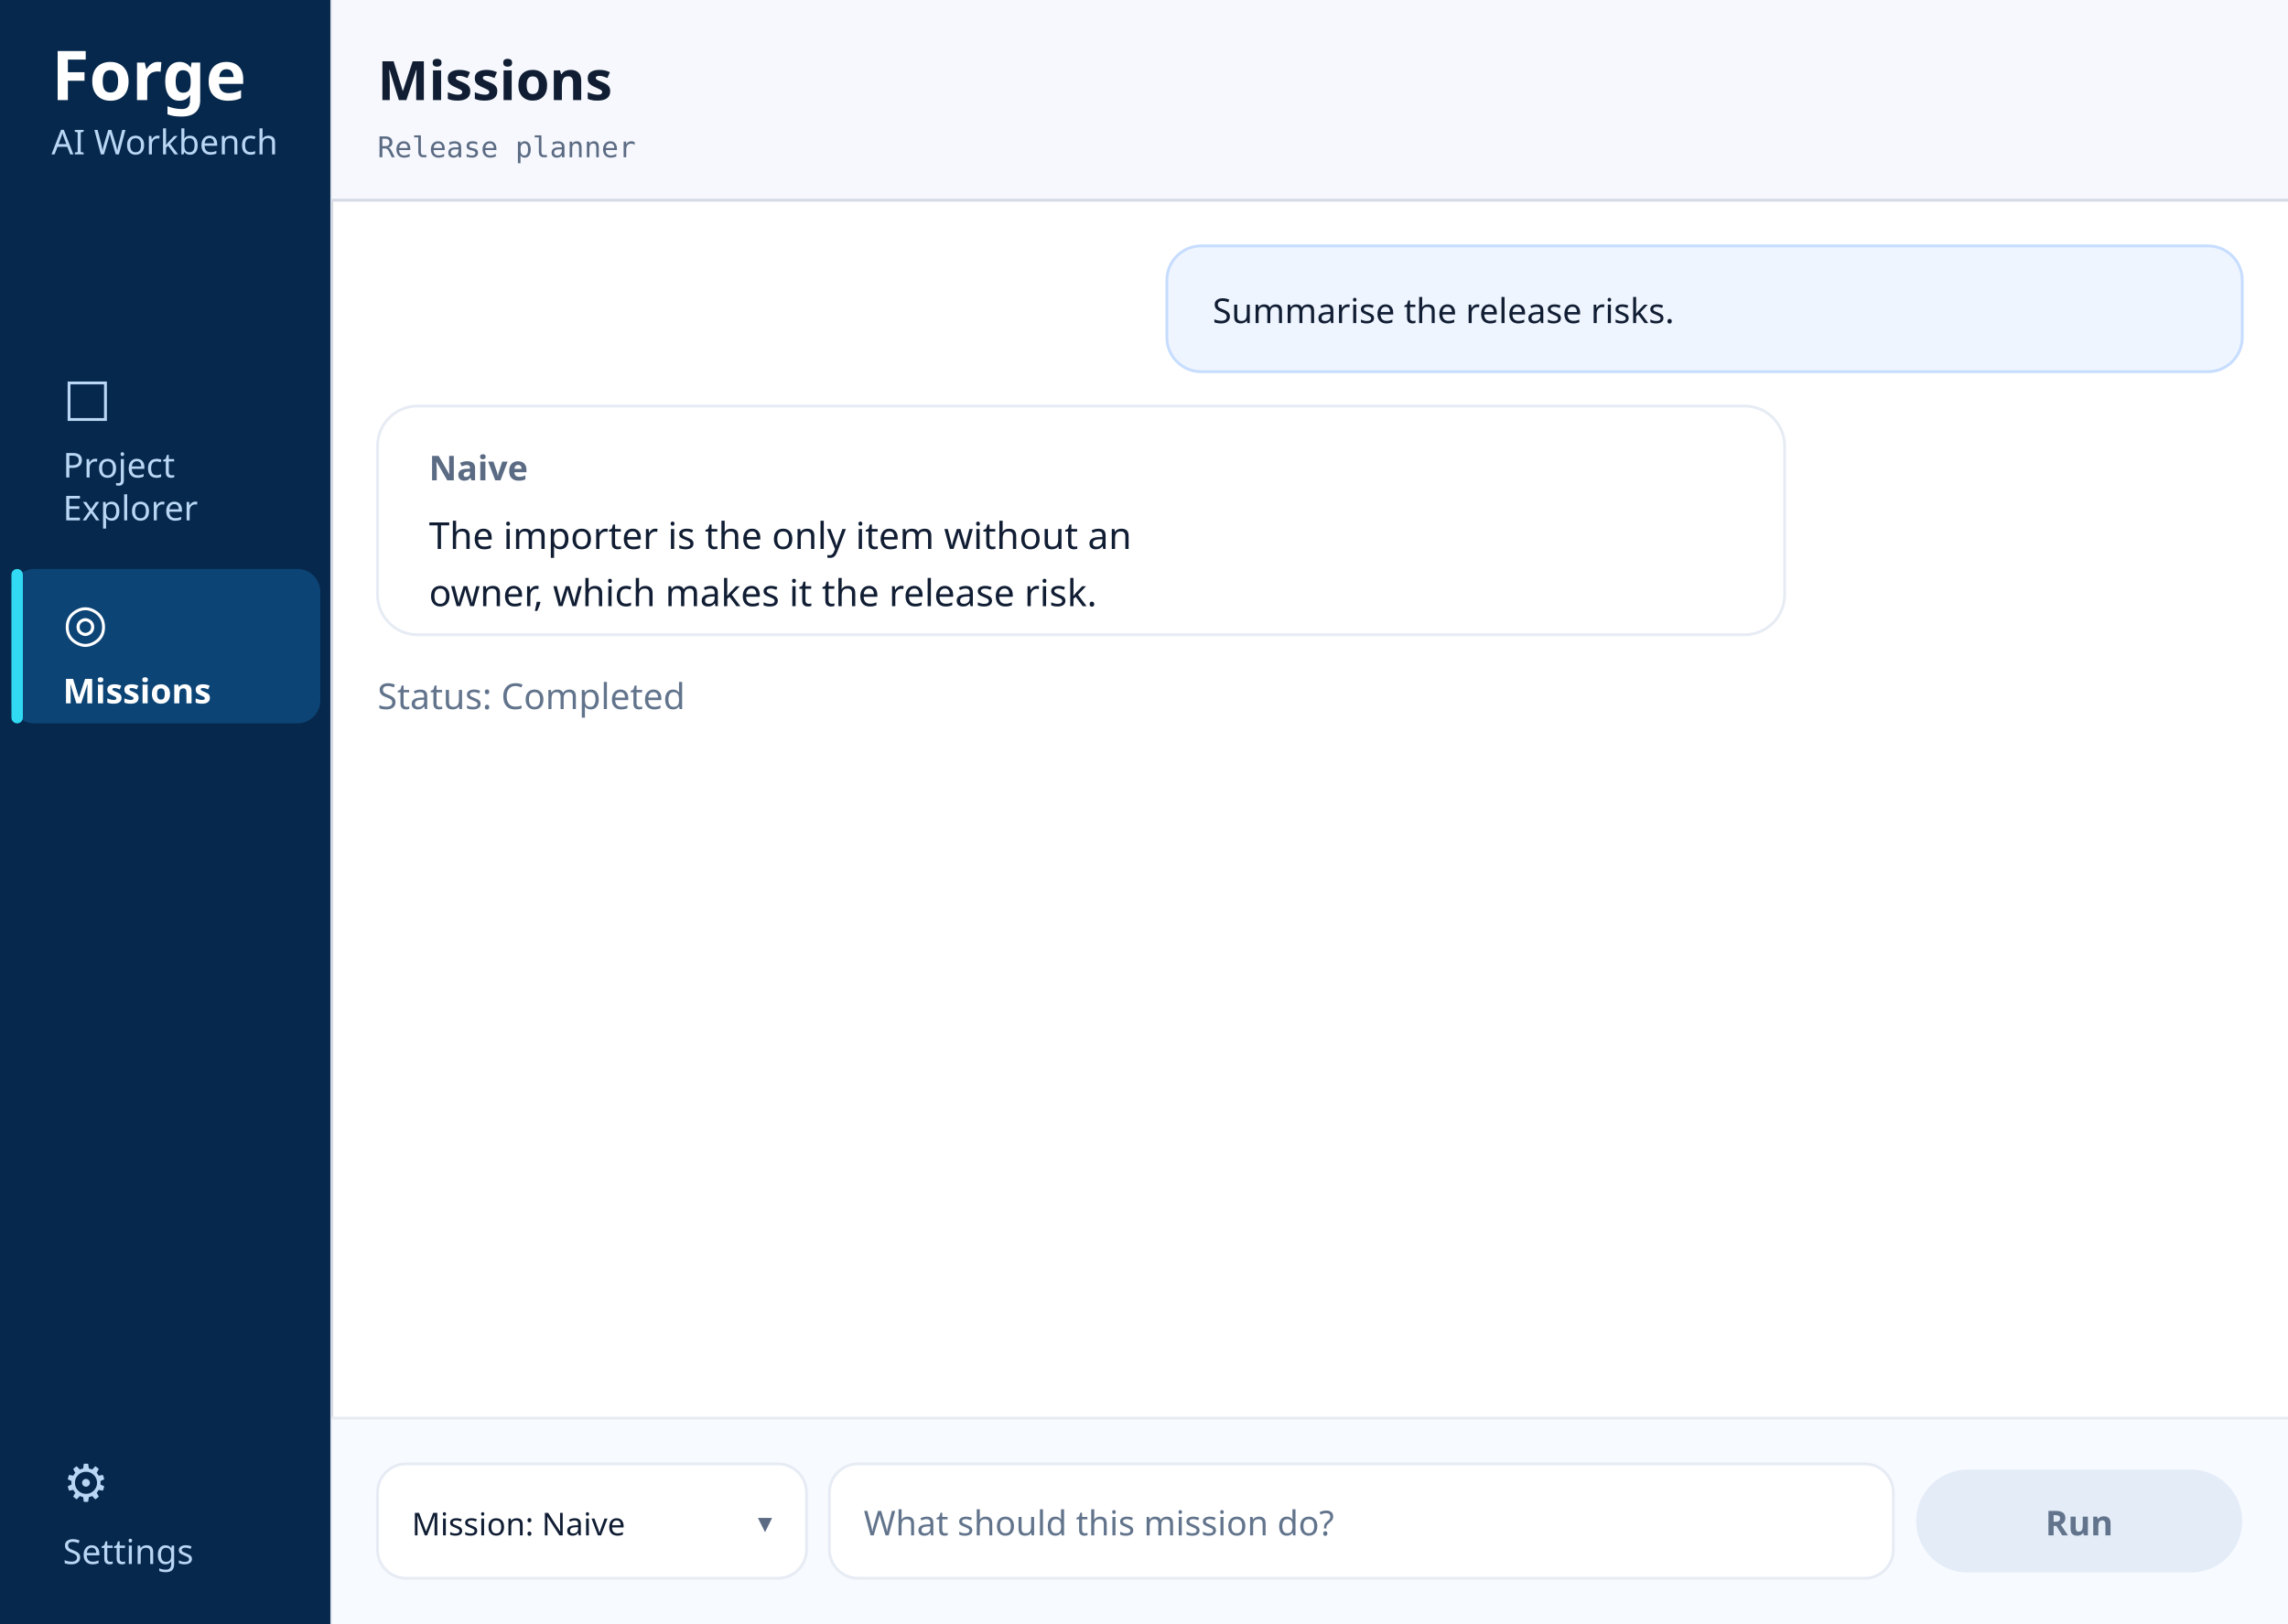
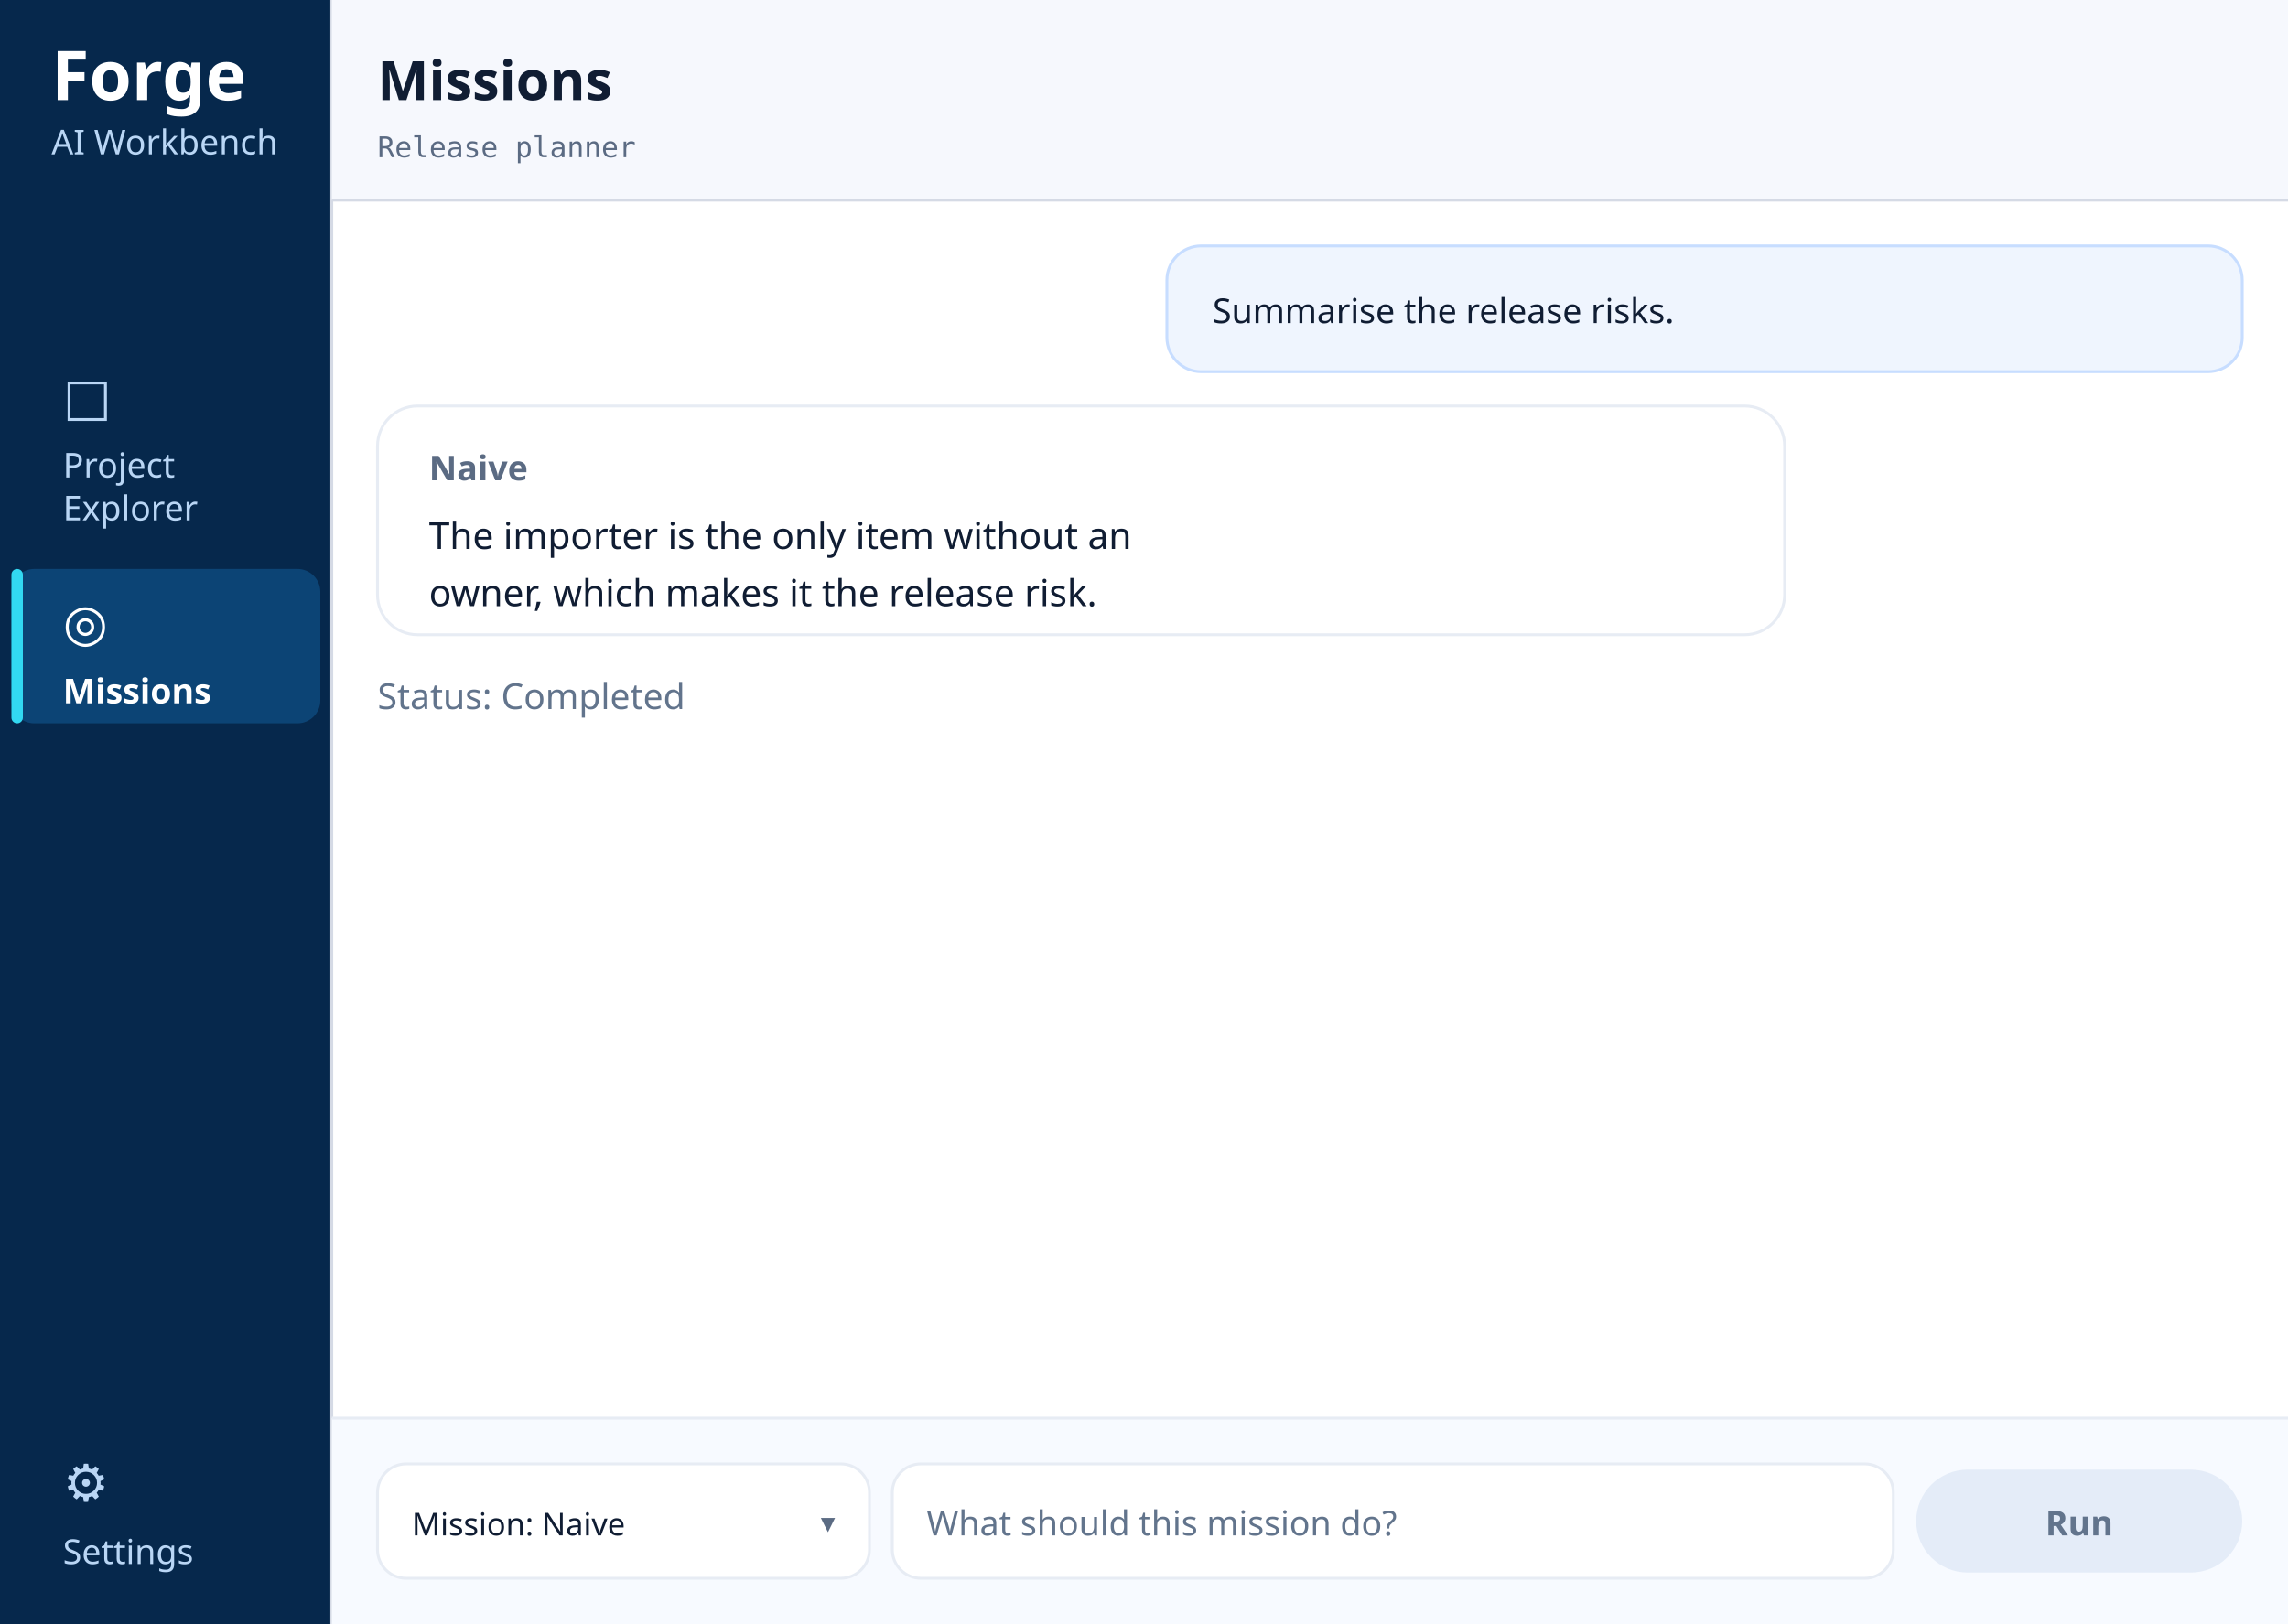
<svg xmlns="http://www.w3.org/2000/svg" viewBox="0 0 800 568" width="800" height="568" role="img">
  <rect x="0" y="0" width="800" height="568" fill="#f7faff" />
  <rect x="0" y="0" width="116" height="568" fill="#06284c" />
  <text x="18" y="35" font-family="system-ui, sans-serif" font-size="24" font-weight="700" fill="#ffffff">Forge</text>
  <text x="18" y="54" font-family="system-ui, sans-serif" font-size="12" fill="#b9d6f5">AI Workbench</text>
  <text x="22" y="145" font-family="system-ui, sans-serif" font-size="18" fill="#b9d6f5">□</text>
  <text x="22" y="167" font-family="system-ui, sans-serif" font-size="12" fill="#b9d6f5">Project</text>
  <text x="22" y="182" font-family="system-ui, sans-serif" font-size="12" fill="#b9d6f5">Explorer</text>
  <rect x="4" y="199" width="108" height="54" rx="8" fill="#0c4475" />
  <rect x="4" y="199" width="4" height="54" rx="2" fill="#32d9f2" />
  <text x="22" y="224" font-family="system-ui, sans-serif" font-size="18" fill="#ffffff">◎</text>
  <text x="22" y="246" font-family="system-ui, sans-serif" font-size="12" font-weight="600" fill="#ffffff">Missions</text>
  <text x="22" y="525" font-family="system-ui, sans-serif" font-size="18" fill="#b9d6f5">⚙</text>
  <text x="22" y="547" font-family="system-ui, sans-serif" font-size="12" fill="#b9d6f5">Settings</text>
  <rect x="116" y="0" width="684" height="568" fill="#ffffff" />
  <line x1="116" y1="0" x2="116" y2="568" stroke="#d5dae5" />
  <rect x="116" y="0" width="684" height="70" fill="#f6f8fd" />
  <line x1="116" y1="70" x2="800" y2="70" stroke="#d5dae5" />
  <text x="132" y="35" font-family="system-ui, sans-serif" font-size="19" font-weight="700" fill="#101d33">Missions</text>
  <text x="132" y="55" font-family="ui-monospace, monospace" font-size="10" fill="#5b6b83">Release planner</text>
  <rect x="408" y="86" width="376" height="44" rx="12" fill="#eff5fe" stroke="#c7ddff" />
  <text x="424" y="113.0" font-family="system-ui, sans-serif" font-size="12" fill="#101d33">Summarise the release risks.</text>
  <rect x="132" y="142" width="492" height="80" rx="14" fill="#ffffff" stroke="#e7ecf4" />
  <text x="150" y="168" font-family="system-ui, sans-serif" font-size="12" font-weight="600" fill="#5b6b83">Naive</text>
  <text x="150" y="192" font-family="system-ui, sans-serif" font-size="13" fill="#101d33">The importer is the only item without an</text>
  <text x="150" y="212" font-family="system-ui, sans-serif" font-size="13" fill="#101d33">owner, which makes it the release risk.</text>
  <text x="132" y="248" font-family="system-ui, sans-serif" font-size="12.5" fill="#62748c">Status: Completed</text>
  <rect x="116" y="496" width="684" height="72" fill="#f7faff" />
  <line x1="116" y1="496" x2="800" y2="496" stroke="#e7ecf4" />
-   <rect x="132" y="512.0" width="150" height="40" rx="10" fill="#ffffff" stroke="#e7ecf4" />
+   <rect x="132" y="512.0" width="172" height="40" rx="10" fill="#ffffff" stroke="#e7ecf4" />
  <text x="144" y="537.0" font-family="system-ui, sans-serif" font-size="11" fill="#101d33">Mission: Naive</text>
-   <text x="270" y="536.0" font-family="system-ui, sans-serif" font-size="10" text-anchor="end" fill="#5b6b83">▾</text>
-   <rect x="290" y="512.0" width="372" height="40" rx="10" fill="#ffffff" stroke="#e7ecf4" />
-   <text x="302" y="537.0" font-family="system-ui, sans-serif" font-size="12" fill="#62748c">What should this mission do?</text>
+   <text x="292" y="536.0" font-family="system-ui, sans-serif" font-size="10" text-anchor="end" fill="#5b6b83">▾</text>
+   <rect x="312" y="512.0" width="350" height="40" rx="10" fill="#ffffff" stroke="#e7ecf4" />
+   <text x="324" y="537.0" font-family="system-ui, sans-serif" font-size="12" fill="#62748c">What should this mission do?</text>
  <rect x="670" y="514.0" width="114" height="36" rx="18.0" fill="#e4ecf8" />
  <text x="727.0" y="537.0" font-family="system-ui, sans-serif" font-size="12" font-weight="600" text-anchor="middle" fill="#62748c">Run</text>
</svg>
